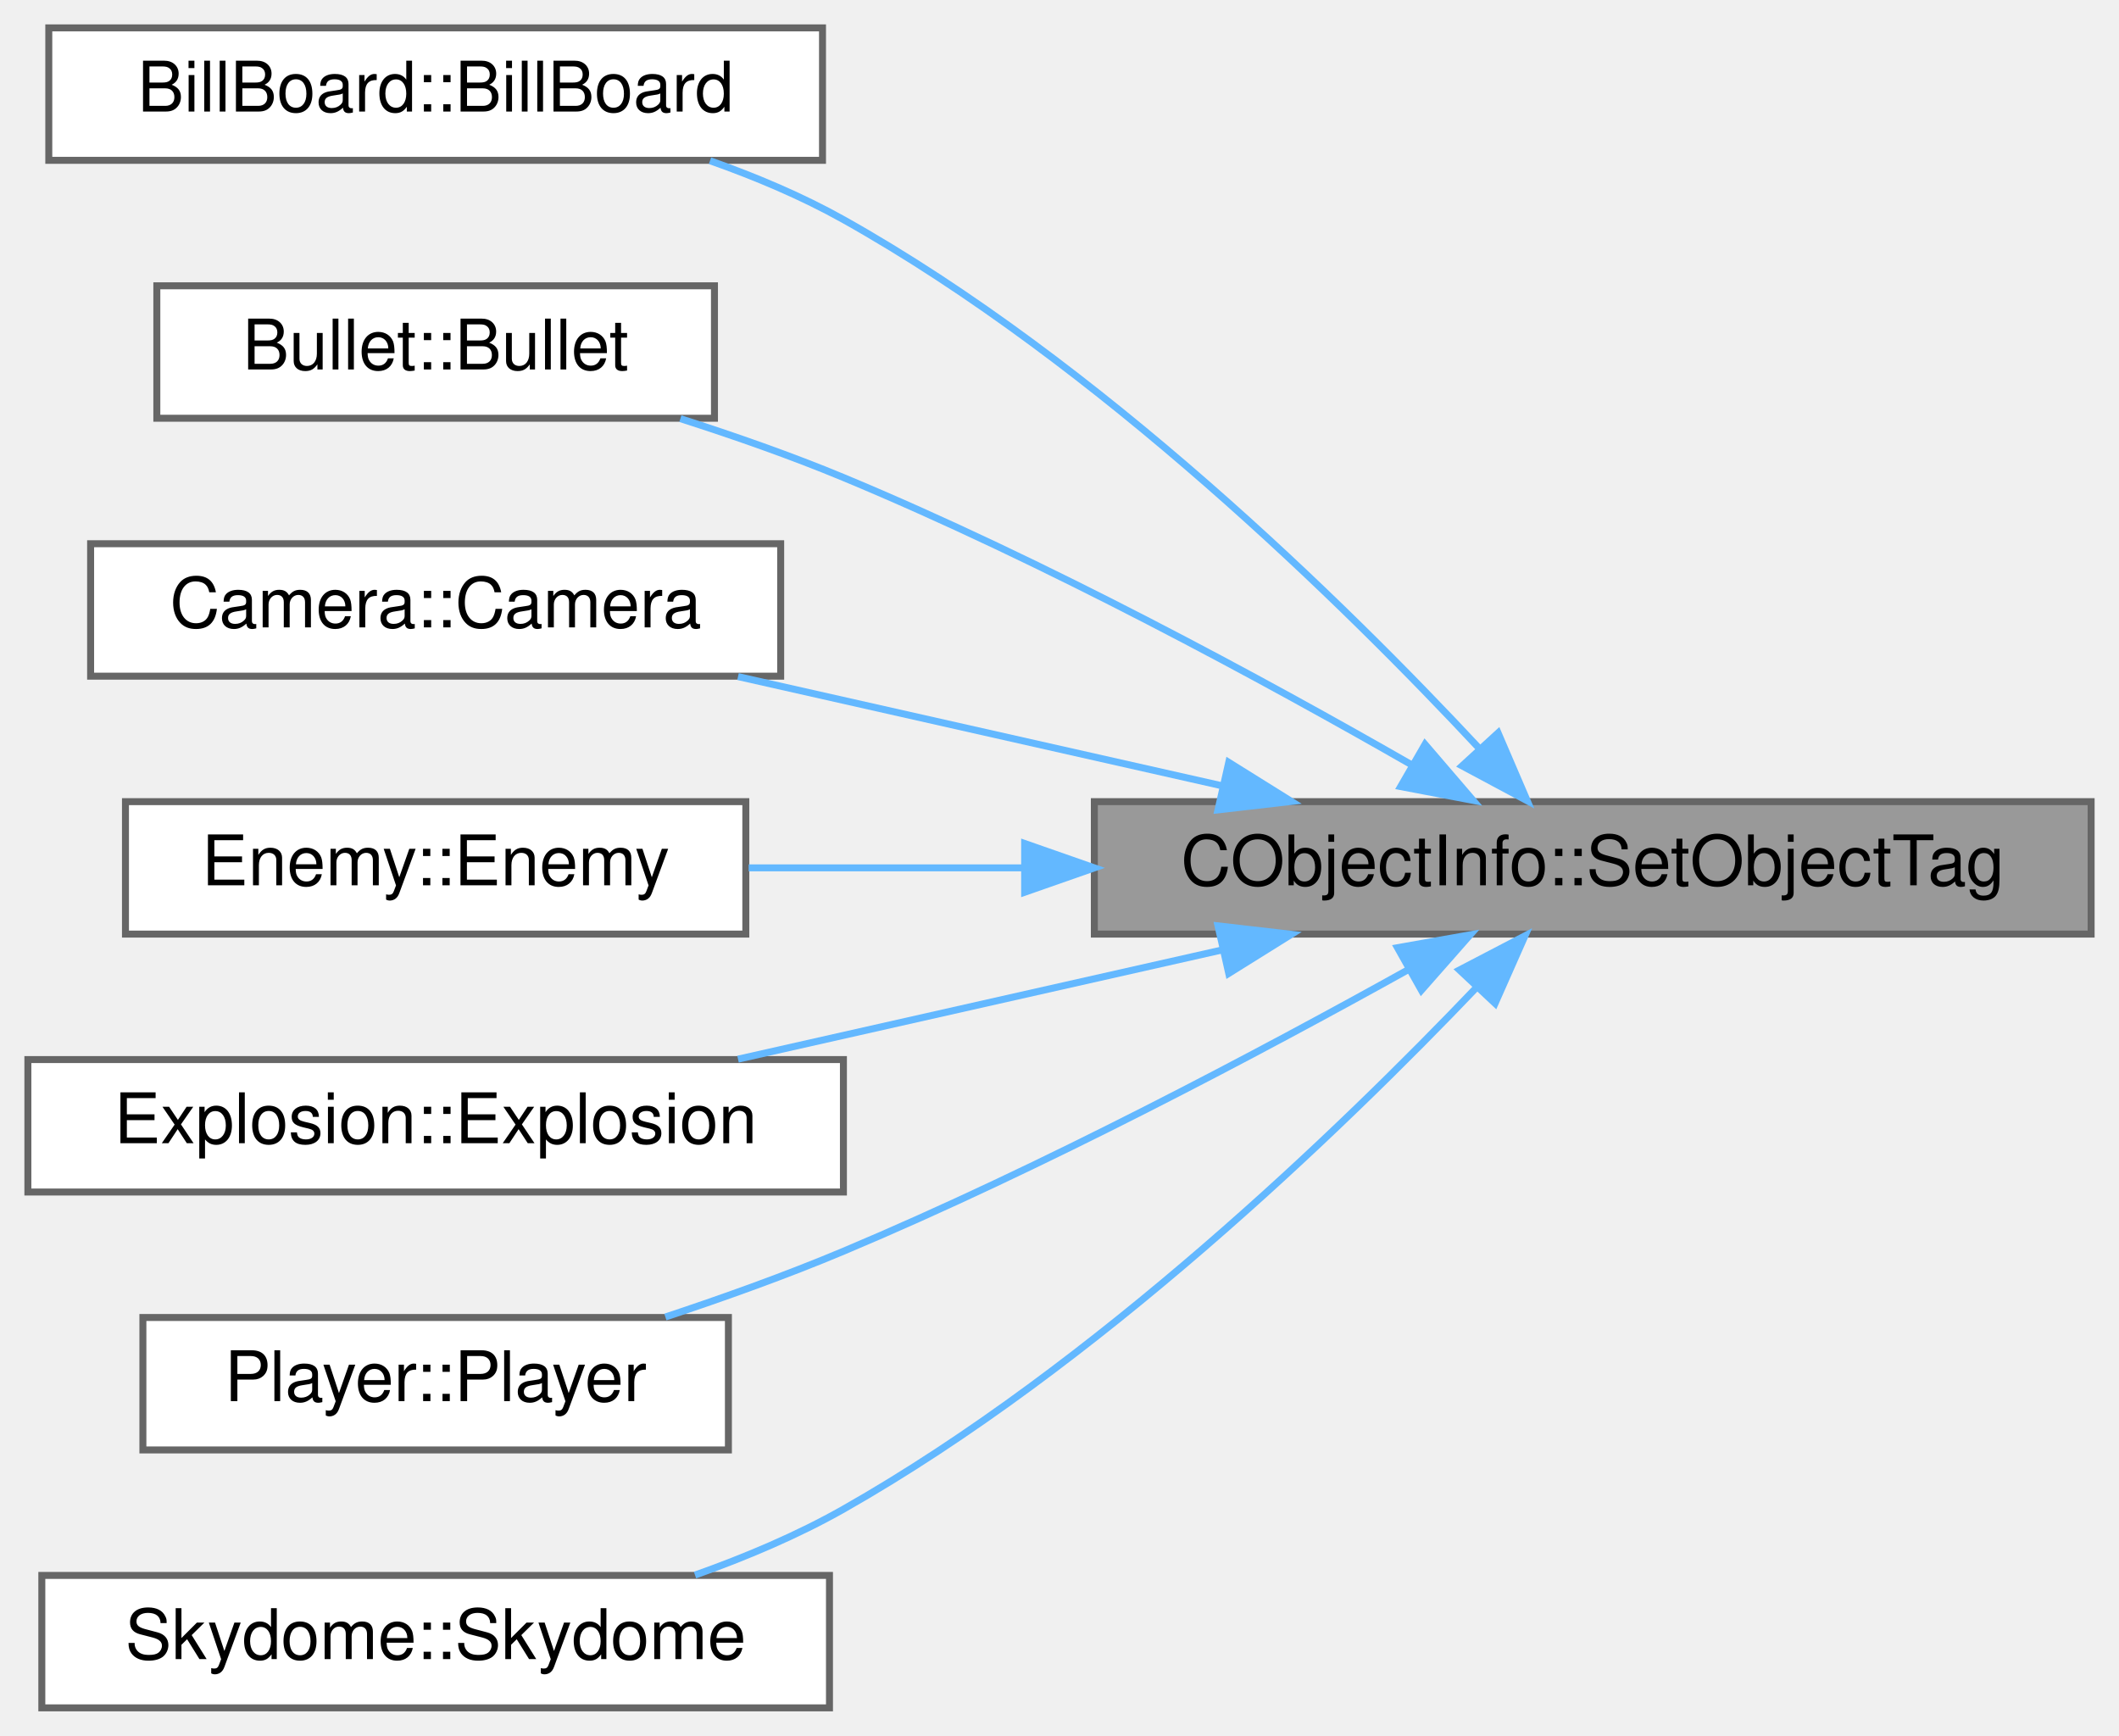
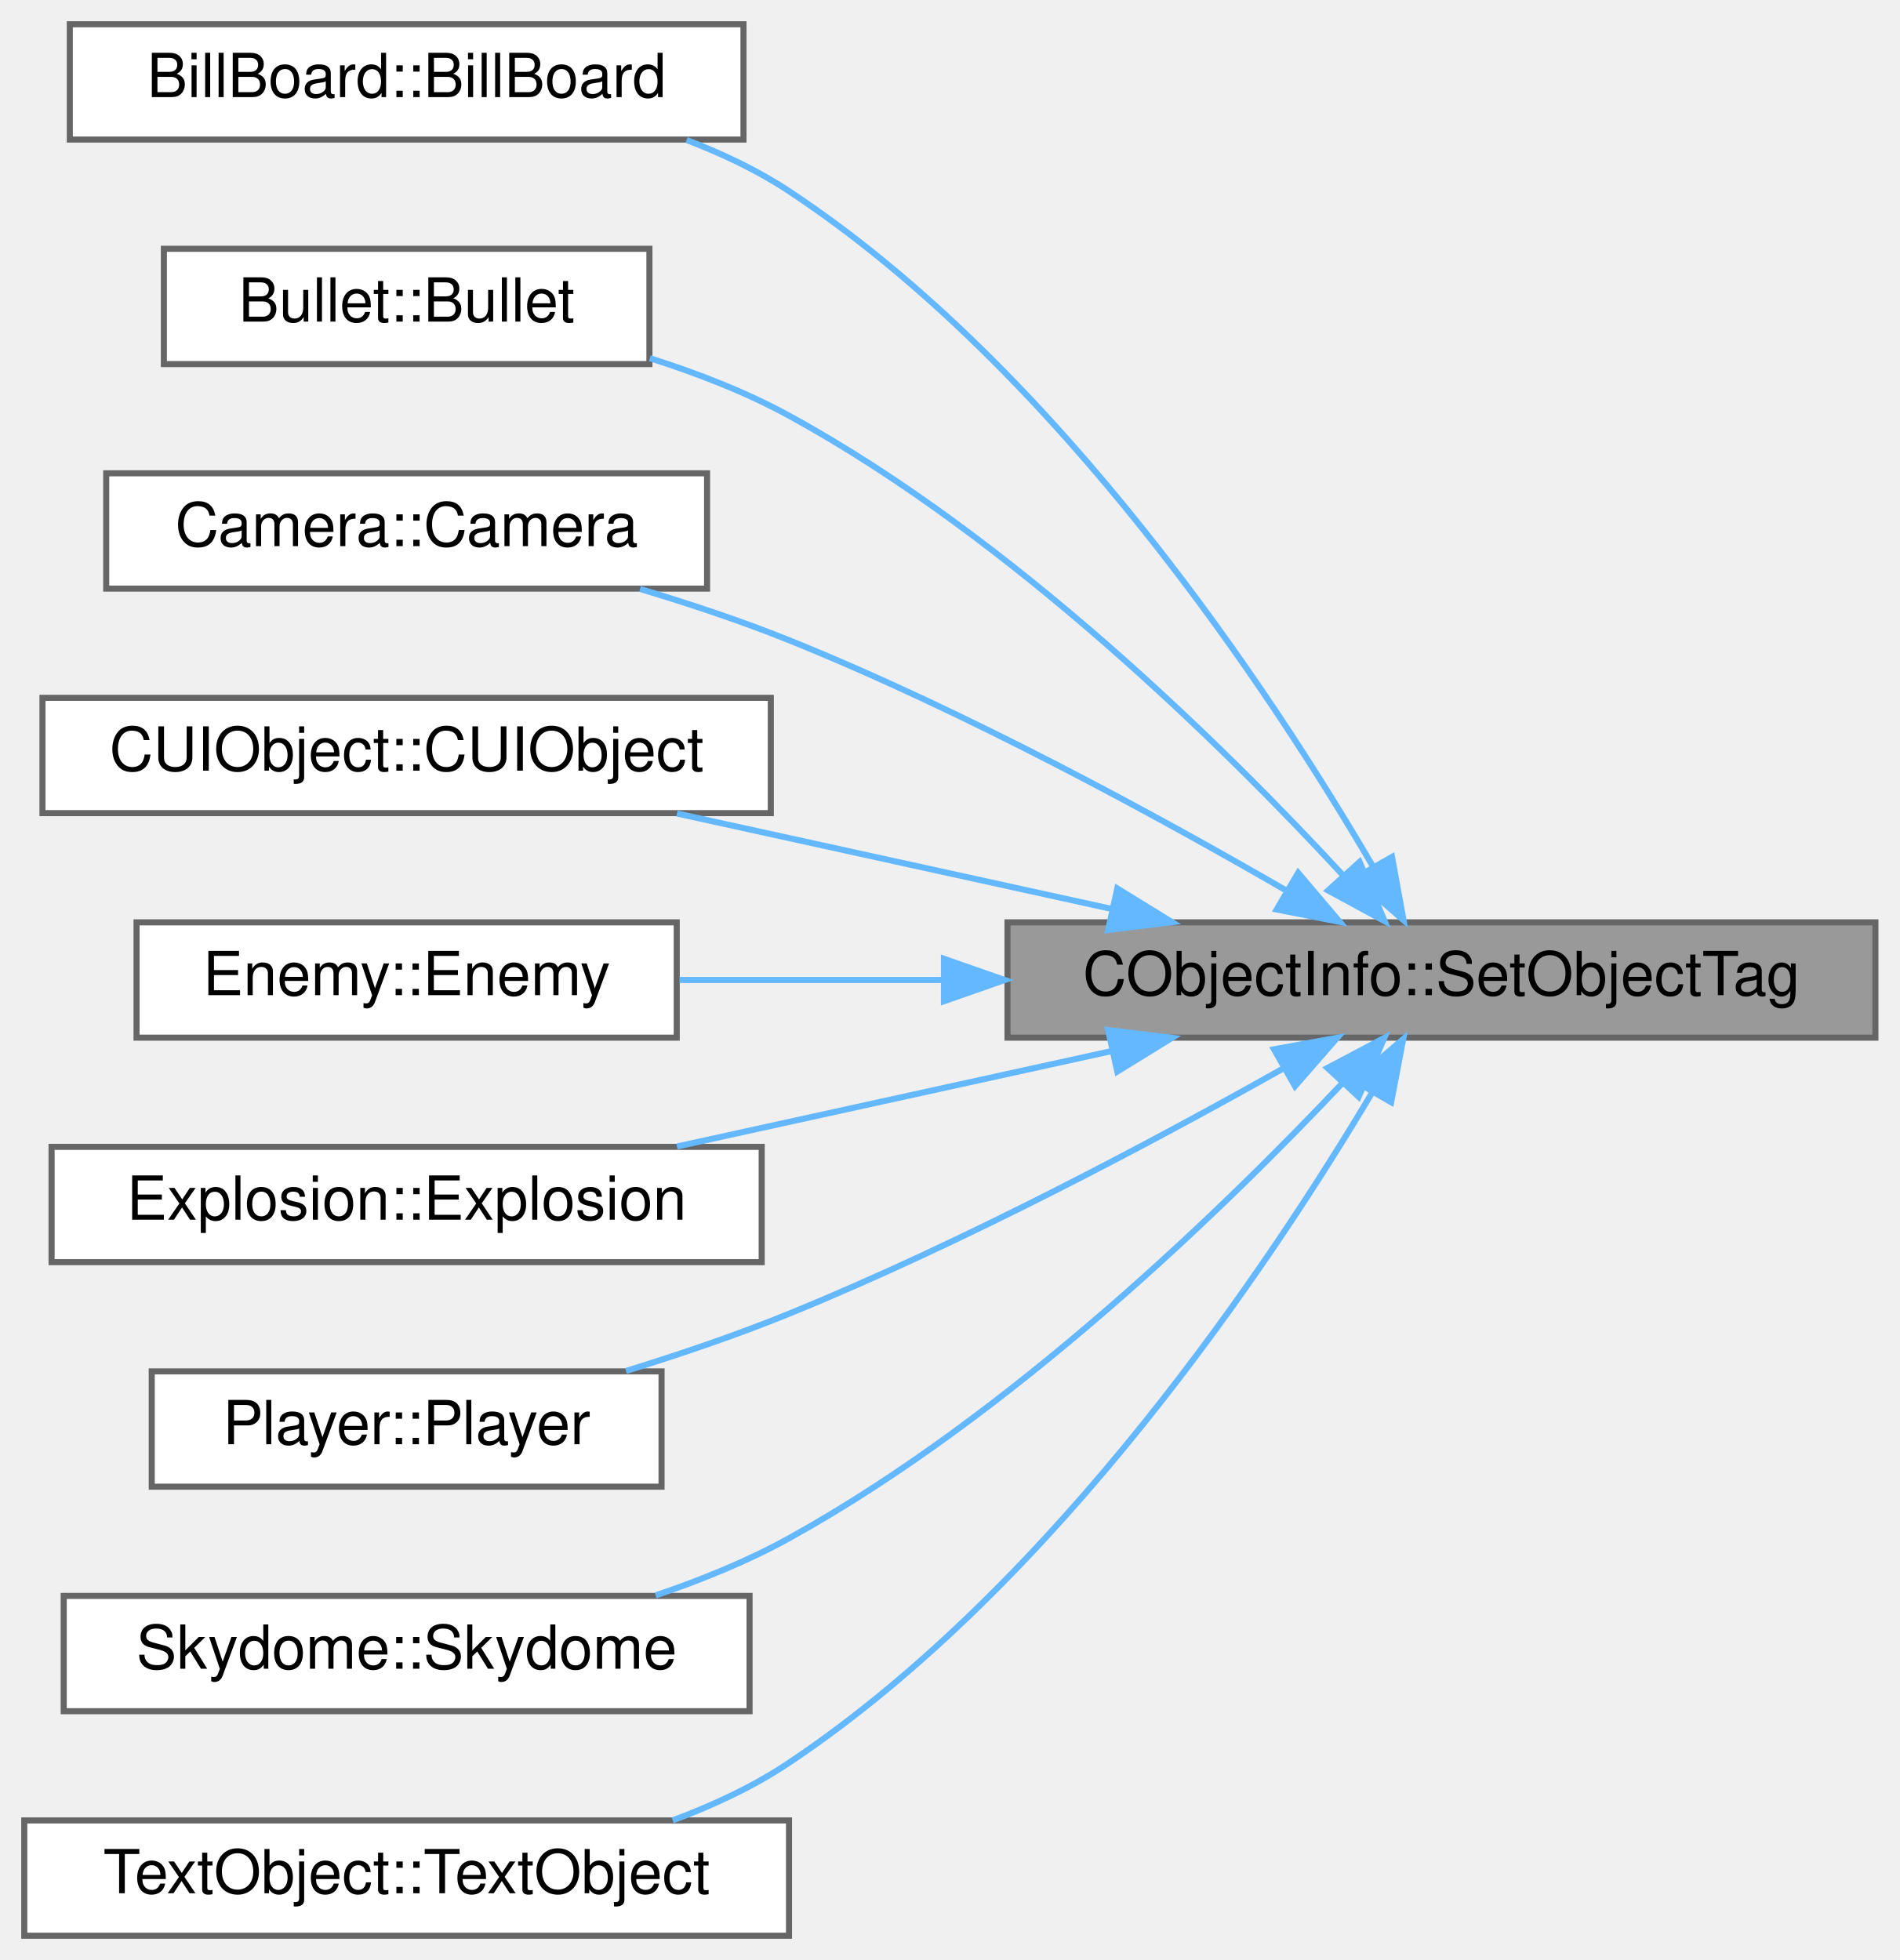
- <svg xmlns="http://www.w3.org/2000/svg" xmlns:xlink="http://www.w3.org/1999/xlink" width="304pt" height="249pt" viewBox="0.00 0.00 304.00 249.00">
-   <g id="graph0" class="graph" transform="scale(1 1) rotate(0) translate(4 245)">
+ <svg xmlns="http://www.w3.org/2000/svg" xmlns:xlink="http://www.w3.org/1999/xlink" width="313pt" height="323pt" viewBox="0.00 0.00 313.00 323.00">
+   <g id="graph0" class="graph" transform="scale(1 1) rotate(0) translate(4 319)">
    <g id="Node000001" class="node">
      <g id="a_Node000001">
        <a xlink:title=" ">
-           <polygon fill="#999999" stroke="#666666" points="296,-130 153,-130 153,-111 296,-111 296,-130" />
-           <text text-anchor="middle" x="224.5" y="-118" font-family="Helvetica,sans-Serif" font-size="10.00">CObjectInfo::SetObjectTag</text>
+           <polygon fill="#999999" stroke="#666666" points="305,-167 162,-167 162,-148 305,-148 305,-167" />
+           <text text-anchor="middle" x="233.5" y="-155" font-family="Helvetica,sans-Serif" font-size="10.00">CObjectInfo::SetObjectTag</text>
        </a>
      </g>
    </g>
    <g id="Node000002" class="node">
      <g id="a_Node000002">
        <a xlink:href="classBillBoard.html#a56e7037cd161f03d6fa9196300e3273e" target="_top" xlink:title=" ">
-           <polygon fill="white" stroke="#666666" points="114,-241 3,-241 3,-222 114,-222 114,-241" />
-           <text text-anchor="middle" x="58.5" y="-229" font-family="Helvetica,sans-Serif" font-size="10.00">BillBoard::BillBoard</text>
+           <polygon fill="white" stroke="#666666" points="118.5,-315 7.5,-315 7.5,-296 118.5,-296 118.5,-315" />
+           <text text-anchor="middle" x="63" y="-303" font-family="Helvetica,sans-Serif" font-size="10.00">BillBoard::BillBoard</text>
        </a>
      </g>
    </g>
    <g id="edge1_Node000001_Node000002" class="edge">
      <g id="a_edge1_Node000001_Node000002">
        <a xlink:title=" ">
-           <path fill="none" stroke="#63b8ff" d="M208.28,-137.57C188.95,-158.28 153.68,-192.95 117,-213.5 111.07,-216.82 104.44,-219.62 97.86,-221.94" />
-           <polygon fill="#63b8ff" stroke="#63b8ff" points="210.92,-139.86 215.1,-130.13 205.76,-135.13 210.92,-139.86" />
+           <path fill="none" stroke="#63b8ff" d="M222.19,-176.25C205.63,-204.6 170.43,-258.17 126,-287.5 120.86,-290.9 115.06,-293.66 109.13,-295.92" />
+           <polygon fill="#63b8ff" stroke="#63b8ff" points="225.35,-177.78 227.25,-167.35 219.26,-174.31 225.35,-177.78" />
        </a>
      </g>
    </g>
    <g id="Node000003" class="node">
      <g id="a_Node000003">
        <a xlink:href="classBullet.html#a0243e5641784b55cdcaa969f01e4ea7a" target="_top" xlink:title=" ">
-           <polygon fill="white" stroke="#666666" points="98.5,-204 18.5,-204 18.5,-185 98.5,-185 98.5,-204" />
-           <text text-anchor="middle" x="58.5" y="-192" font-family="Helvetica,sans-Serif" font-size="10.00">Bullet::Bullet</text>
+           <polygon fill="white" stroke="#666666" points="103,-278 23,-278 23,-259 103,-259 103,-278" />
+           <text text-anchor="middle" x="63" y="-266" font-family="Helvetica,sans-Serif" font-size="10.00">Bullet::Bullet</text>
        </a>
      </g>
    </g>
    <g id="edge2_Node000001_Node000003" class="edge">
      <g id="a_edge2_Node000001_Node000003">
        <a xlink:title=" ">
-           <path fill="none" stroke="#63b8ff" d="M198.65,-135.21C177.46,-147.36 145.9,-164.49 117,-176.5 109.56,-179.59 101.4,-182.45 93.61,-184.94" />
-           <polygon fill="#63b8ff" stroke="#63b8ff" points="200.44,-138.22 207.34,-130.18 196.94,-132.16 200.44,-138.22" />
+           <path fill="none" stroke="#63b8ff" d="M217.35,-174.69C198.09,-195.53 162.89,-230.34 126,-250.5 118.92,-254.37 110.92,-257.49 103.07,-259.97" />
+           <polygon fill="#63b8ff" stroke="#63b8ff" points="220.01,-176.96 224.14,-167.2 214.83,-172.26 220.01,-176.96" />
        </a>
      </g>
    </g>
    <g id="Node000004" class="node">
      <g id="a_Node000004">
        <a xlink:href="classCamera.html#aef73f611c8928337907c0b3df2a579c0" target="_top" xlink:title=" ">
-           <polygon fill="white" stroke="#666666" points="108,-167 9,-167 9,-148 108,-148 108,-167" />
-           <text text-anchor="middle" x="58.5" y="-155" font-family="Helvetica,sans-Serif" font-size="10.00">Camera::Camera</text>
+           <polygon fill="white" stroke="#666666" points="112.5,-241 13.5,-241 13.5,-222 112.5,-222 112.5,-241" />
+           <text text-anchor="middle" x="63" y="-229" font-family="Helvetica,sans-Serif" font-size="10.00">Camera::Camera</text>
        </a>
      </g>
    </g>
    <g id="edge3_Node000001_Node000004" class="edge">
      <g id="a_edge3_Node000001_Node000004">
        <a xlink:title=" ">
-           <path fill="none" stroke="#63b8ff" d="M171.25,-132.29C148.86,-137.34 123.05,-143.16 101.88,-147.94" />
-           <polygon fill="#63b8ff" stroke="#63b8ff" points="172.28,-135.64 181.27,-130.03 170.74,-128.82 172.28,-135.64" />
+           <path fill="none" stroke="#63b8ff" d="M208.09,-172.15C186.92,-184.41 155.2,-201.73 126,-213.5 118.2,-216.64 109.65,-219.49 101.46,-221.94" />
+           <polygon fill="#63b8ff" stroke="#63b8ff" points="209.89,-175.16 216.74,-167.08 206.35,-169.12 209.89,-175.16" />
        </a>
      </g>
    </g>
    <g id="Node000005" class="node">
      <g id="a_Node000005">
-         <a xlink:href="classEnemy.html#a6a7692f80cf59f63c5fbf9fdd5c0df62" target="_top" xlink:title=" ">
-           <polygon fill="white" stroke="#666666" points="103,-130 14,-130 14,-111 103,-111 103,-130" />
-           <text text-anchor="middle" x="58.5" y="-118" font-family="Helvetica,sans-Serif" font-size="10.00">Enemy::Enemy</text>
+         <a xlink:href="classCUIObject.html#a3b938e26ed3a1db203f3f5a2e938b187" target="_top" xlink:title=" ">
+           <polygon fill="white" stroke="#666666" points="123,-204 3,-204 3,-185 123,-185 123,-204" />
+           <text text-anchor="middle" x="63" y="-192" font-family="Helvetica,sans-Serif" font-size="10.00">CUIObject::CUIObject</text>
        </a>
      </g>
    </g>
    <g id="edge4_Node000001_Node000005" class="edge">
      <g id="a_edge4_Node000001_Node000005">
        <a xlink:title=" ">
-           <path fill="none" stroke="#63b8ff" d="M142.68,-120.5C129.14,-120.5 115.56,-120.5 103.41,-120.5" />
-           <polygon fill="#63b8ff" stroke="#63b8ff" points="143,-124 153,-120.5 143,-117 143,-124" />
+           <path fill="none" stroke="#63b8ff" d="M179.13,-169.22C156.05,-174.29 129.39,-180.14 107.54,-184.94" />
+           <polygon fill="#63b8ff" stroke="#63b8ff" points="180.09,-172.59 189.11,-167.03 178.59,-165.75 180.09,-172.59" />
        </a>
      </g>
    </g>
    <g id="Node000006" class="node">
      <g id="a_Node000006">
-         <a xlink:href="classExplosion.html#a4e6c784aaab8df2e55cad295d7360b0f" target="_top" xlink:title=" ">
-           <polygon fill="white" stroke="#666666" points="117,-93 0,-93 0,-74 117,-74 117,-93" />
-           <text text-anchor="middle" x="58.5" y="-81" font-family="Helvetica,sans-Serif" font-size="10.00">Explosion::Explosion</text>
+         <a xlink:href="classEnemy.html#a6a7692f80cf59f63c5fbf9fdd5c0df62" target="_top" xlink:title=" ">
+           <polygon fill="white" stroke="#666666" points="107.5,-167 18.5,-167 18.5,-148 107.5,-148 107.5,-167" />
+           <text text-anchor="middle" x="63" y="-155" font-family="Helvetica,sans-Serif" font-size="10.00">Enemy::Enemy</text>
        </a>
      </g>
    </g>
    <g id="edge5_Node000001_Node000006" class="edge">
      <g id="a_edge5_Node000001_Node000006">
        <a xlink:title=" ">
-           <path fill="none" stroke="#63b8ff" d="M171.25,-108.71C148.86,-103.66 123.05,-97.84 101.88,-93.06" />
-           <polygon fill="#63b8ff" stroke="#63b8ff" points="170.74,-112.18 181.27,-110.97 172.28,-105.36 170.74,-112.18" />
+           <path fill="none" stroke="#63b8ff" d="M151.24,-157.5C136.32,-157.5 121.28,-157.5 107.98,-157.5" />
+           <polygon fill="#63b8ff" stroke="#63b8ff" points="151.53,-161 161.53,-157.5 151.53,-154 151.53,-161" />
        </a>
      </g>
    </g>
    <g id="Node000007" class="node">
      <g id="a_Node000007">
-         <a xlink:href="classPlayer.html#affec312e47ec0cc7ed11a18d6c733bdb" target="_top" xlink:title=" ">
-           <polygon fill="white" stroke="#666666" points="100.5,-56 16.5,-56 16.5,-37 100.5,-37 100.5,-56" />
-           <text text-anchor="middle" x="58.5" y="-44" font-family="Helvetica,sans-Serif" font-size="10.00">Player::Player</text>
+         <a xlink:href="classExplosion.html#a4e6c784aaab8df2e55cad295d7360b0f" target="_top" xlink:title=" ">
+           <polygon fill="white" stroke="#666666" points="121.5,-130 4.5,-130 4.5,-111 121.5,-111 121.5,-130" />
+           <text text-anchor="middle" x="63" y="-118" font-family="Helvetica,sans-Serif" font-size="10.00">Explosion::Explosion</text>
        </a>
      </g>
    </g>
    <g id="edge6_Node000001_Node000007" class="edge">
      <g id="a_edge6_Node000001_Node000007">
        <a xlink:title=" ">
-           <path fill="none" stroke="#63b8ff" d="M198.2,-105.99C176.95,-94.17 145.58,-77.51 117,-65.5 108.86,-62.08 99.87,-58.86 91.46,-56.07" />
-           <polygon fill="#63b8ff" stroke="#63b8ff" points="196.49,-109.05 206.92,-110.9 199.92,-102.95 196.49,-109.05" />
+           <path fill="none" stroke="#63b8ff" d="M179.13,-145.78C156.05,-140.71 129.39,-134.86 107.54,-130.06" />
+           <polygon fill="#63b8ff" stroke="#63b8ff" points="178.59,-149.25 189.11,-147.97 180.09,-142.41 178.59,-149.25" />
        </a>
      </g>
    </g>
    <g id="Node000008" class="node">
      <g id="a_Node000008">
-         <a xlink:href="classSkydome.html#acc27ee9c3e27bd03683bfd2286453f2e" target="_top" xlink:title=" ">
-           <polygon fill="white" stroke="#666666" points="115,-19 2,-19 2,0 115,0 115,-19" />
-           <text text-anchor="middle" x="58.5" y="-7" font-family="Helvetica,sans-Serif" font-size="10.00">Skydome::Skydome</text>
+         <a xlink:href="classPlayer.html#affec312e47ec0cc7ed11a18d6c733bdb" target="_top" xlink:title=" ">
+           <polygon fill="white" stroke="#666666" points="105,-93 21,-93 21,-74 105,-74 105,-93" />
+           <text text-anchor="middle" x="63" y="-81" font-family="Helvetica,sans-Serif" font-size="10.00">Player::Player</text>
        </a>
      </g>
    </g>
    <g id="edge7_Node000001_Node000008" class="edge">
      <g id="a_edge7_Node000001_Node000008">
        <a xlink:title=" ">
-           <path fill="none" stroke="#63b8ff" d="M207.88,-103.4C188.4,-82.99 153.21,-49.03 117,-28.5 110.42,-24.77 102.99,-21.63 95.71,-19.05" />
-           <polygon fill="#63b8ff" stroke="#63b8ff" points="205.38,-105.85 214.78,-110.75 210.49,-101.06 205.38,-105.85" />
+           <path fill="none" stroke="#63b8ff" d="M207.64,-143.04C186.43,-131.1 154.87,-114.27 126,-102.5 117.45,-99.02 108.02,-95.81 99.14,-93.07" />
+           <polygon fill="#63b8ff" stroke="#63b8ff" points="205.91,-146.08 216.33,-147.98 209.37,-140 205.91,-146.08" />
+         </a>
+       </g>
+     </g>
+     <g id="Node000009" class="node">
+       <g id="a_Node000009">
+         <a xlink:href="classSkydome.html#acc27ee9c3e27bd03683bfd2286453f2e" target="_top" xlink:title=" ">
+           <polygon fill="white" stroke="#666666" points="119.5,-56 6.5,-56 6.5,-37 119.5,-37 119.5,-56" />
+           <text text-anchor="middle" x="63" y="-44" font-family="Helvetica,sans-Serif" font-size="10.00">Skydome::Skydome</text>
+         </a>
+       </g>
+     </g>
+     <g id="edge8_Node000001_Node000009" class="edge">
+       <g id="a_edge8_Node000001_Node000009">
+         <a xlink:title=" ">
+           <path fill="none" stroke="#63b8ff" d="M217.26,-140.59C197.91,-120.08 162.62,-85.74 126,-65.5 119.2,-61.74 111.56,-58.63 104.03,-56.09" />
+           <polygon fill="#63b8ff" stroke="#63b8ff" points="214.72,-143 224.09,-147.96 219.86,-138.24 214.72,-143" />
+         </a>
+       </g>
+     </g>
+     <g id="Node000010" class="node">
+       <g id="a_Node000010">
+         <a xlink:href="classTextObject.html#abb12e2267bbea31c2c1bc765f3cc3fb6" target="_top" xlink:title=" ">
+           <polygon fill="white" stroke="#666666" points="126,-19 0,-19 0,0 126,0 126,-19" />
+           <text text-anchor="middle" x="63" y="-7" font-family="Helvetica,sans-Serif" font-size="10.00">TextObject::TextObject</text>
+         </a>
+       </g>
+     </g>
+     <g id="edge9_Node000001_Node000010" class="edge">
+       <g id="a_edge9_Node000001_Node000010">
+         <a xlink:title=" ">
+           <path fill="none" stroke="#63b8ff" d="M222.1,-138.98C205.42,-110.96 170.07,-57.94 126,-28.5 120.2,-24.62 113.57,-21.51 106.85,-19.02" />
+           <polygon fill="#63b8ff" stroke="#63b8ff" points="219.15,-140.88 227.2,-147.77 225.21,-137.36 219.15,-140.88" />
        </a>
      </g>
    </g>
  </g>
</svg>
